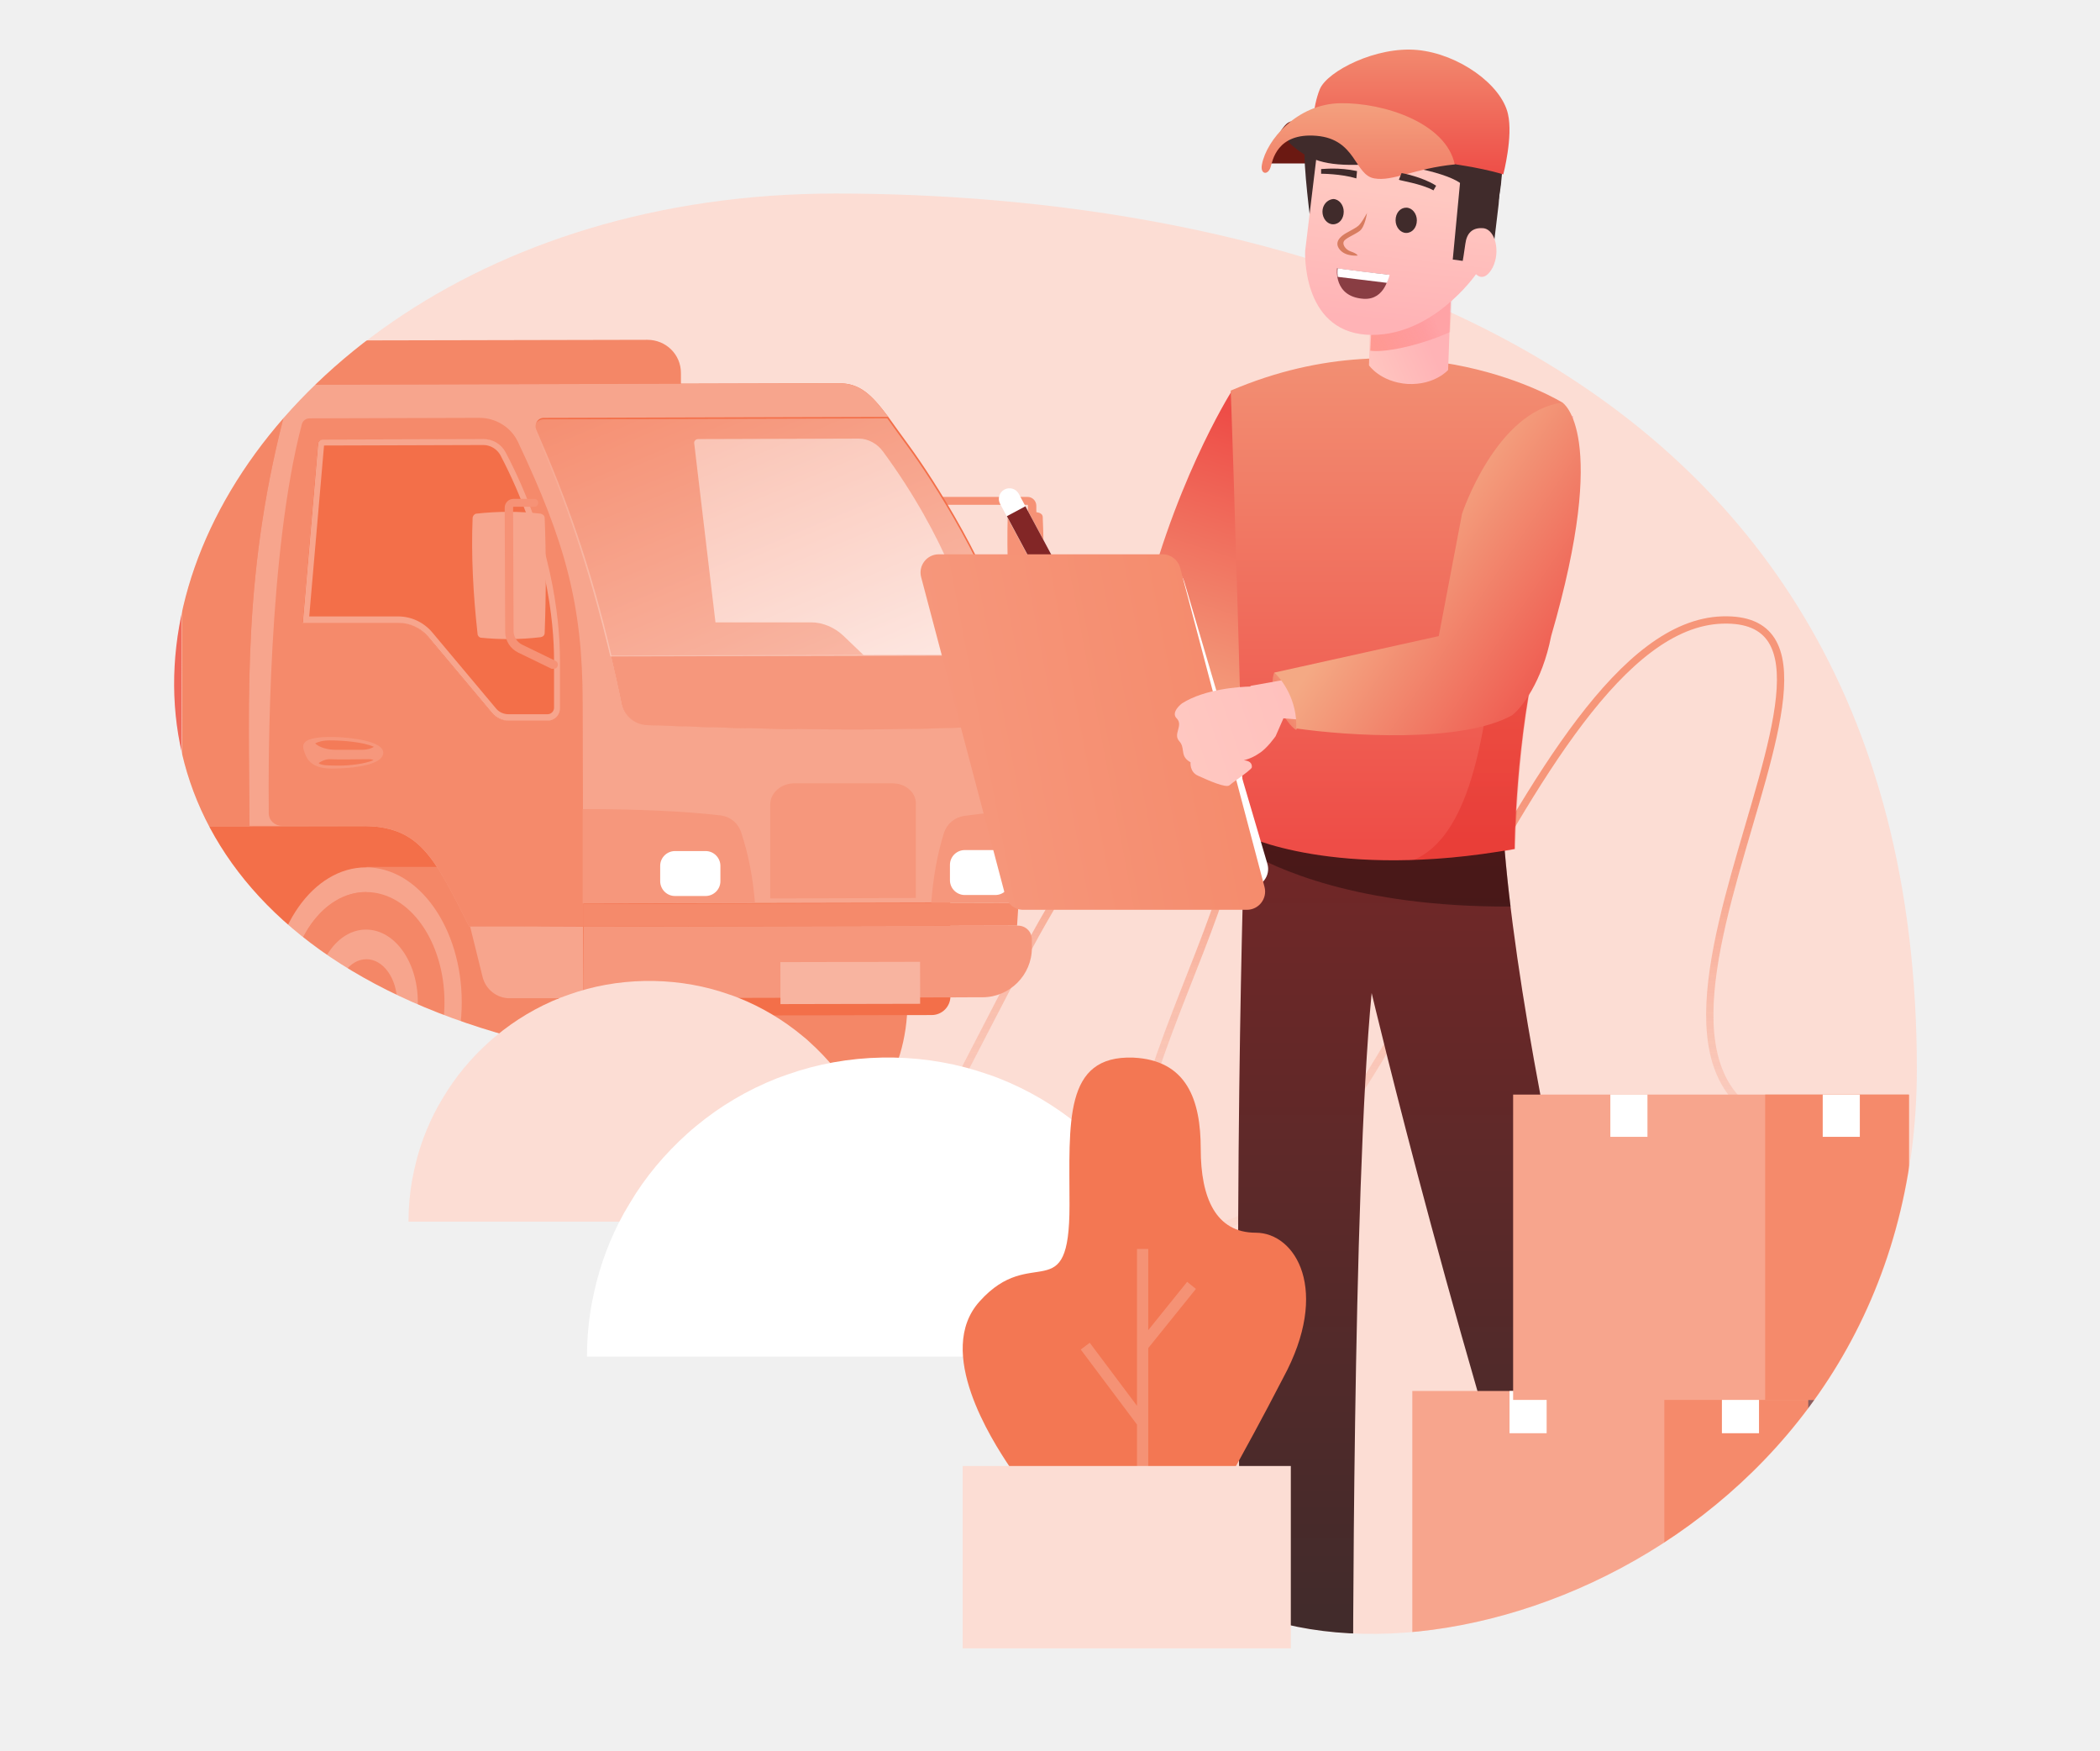
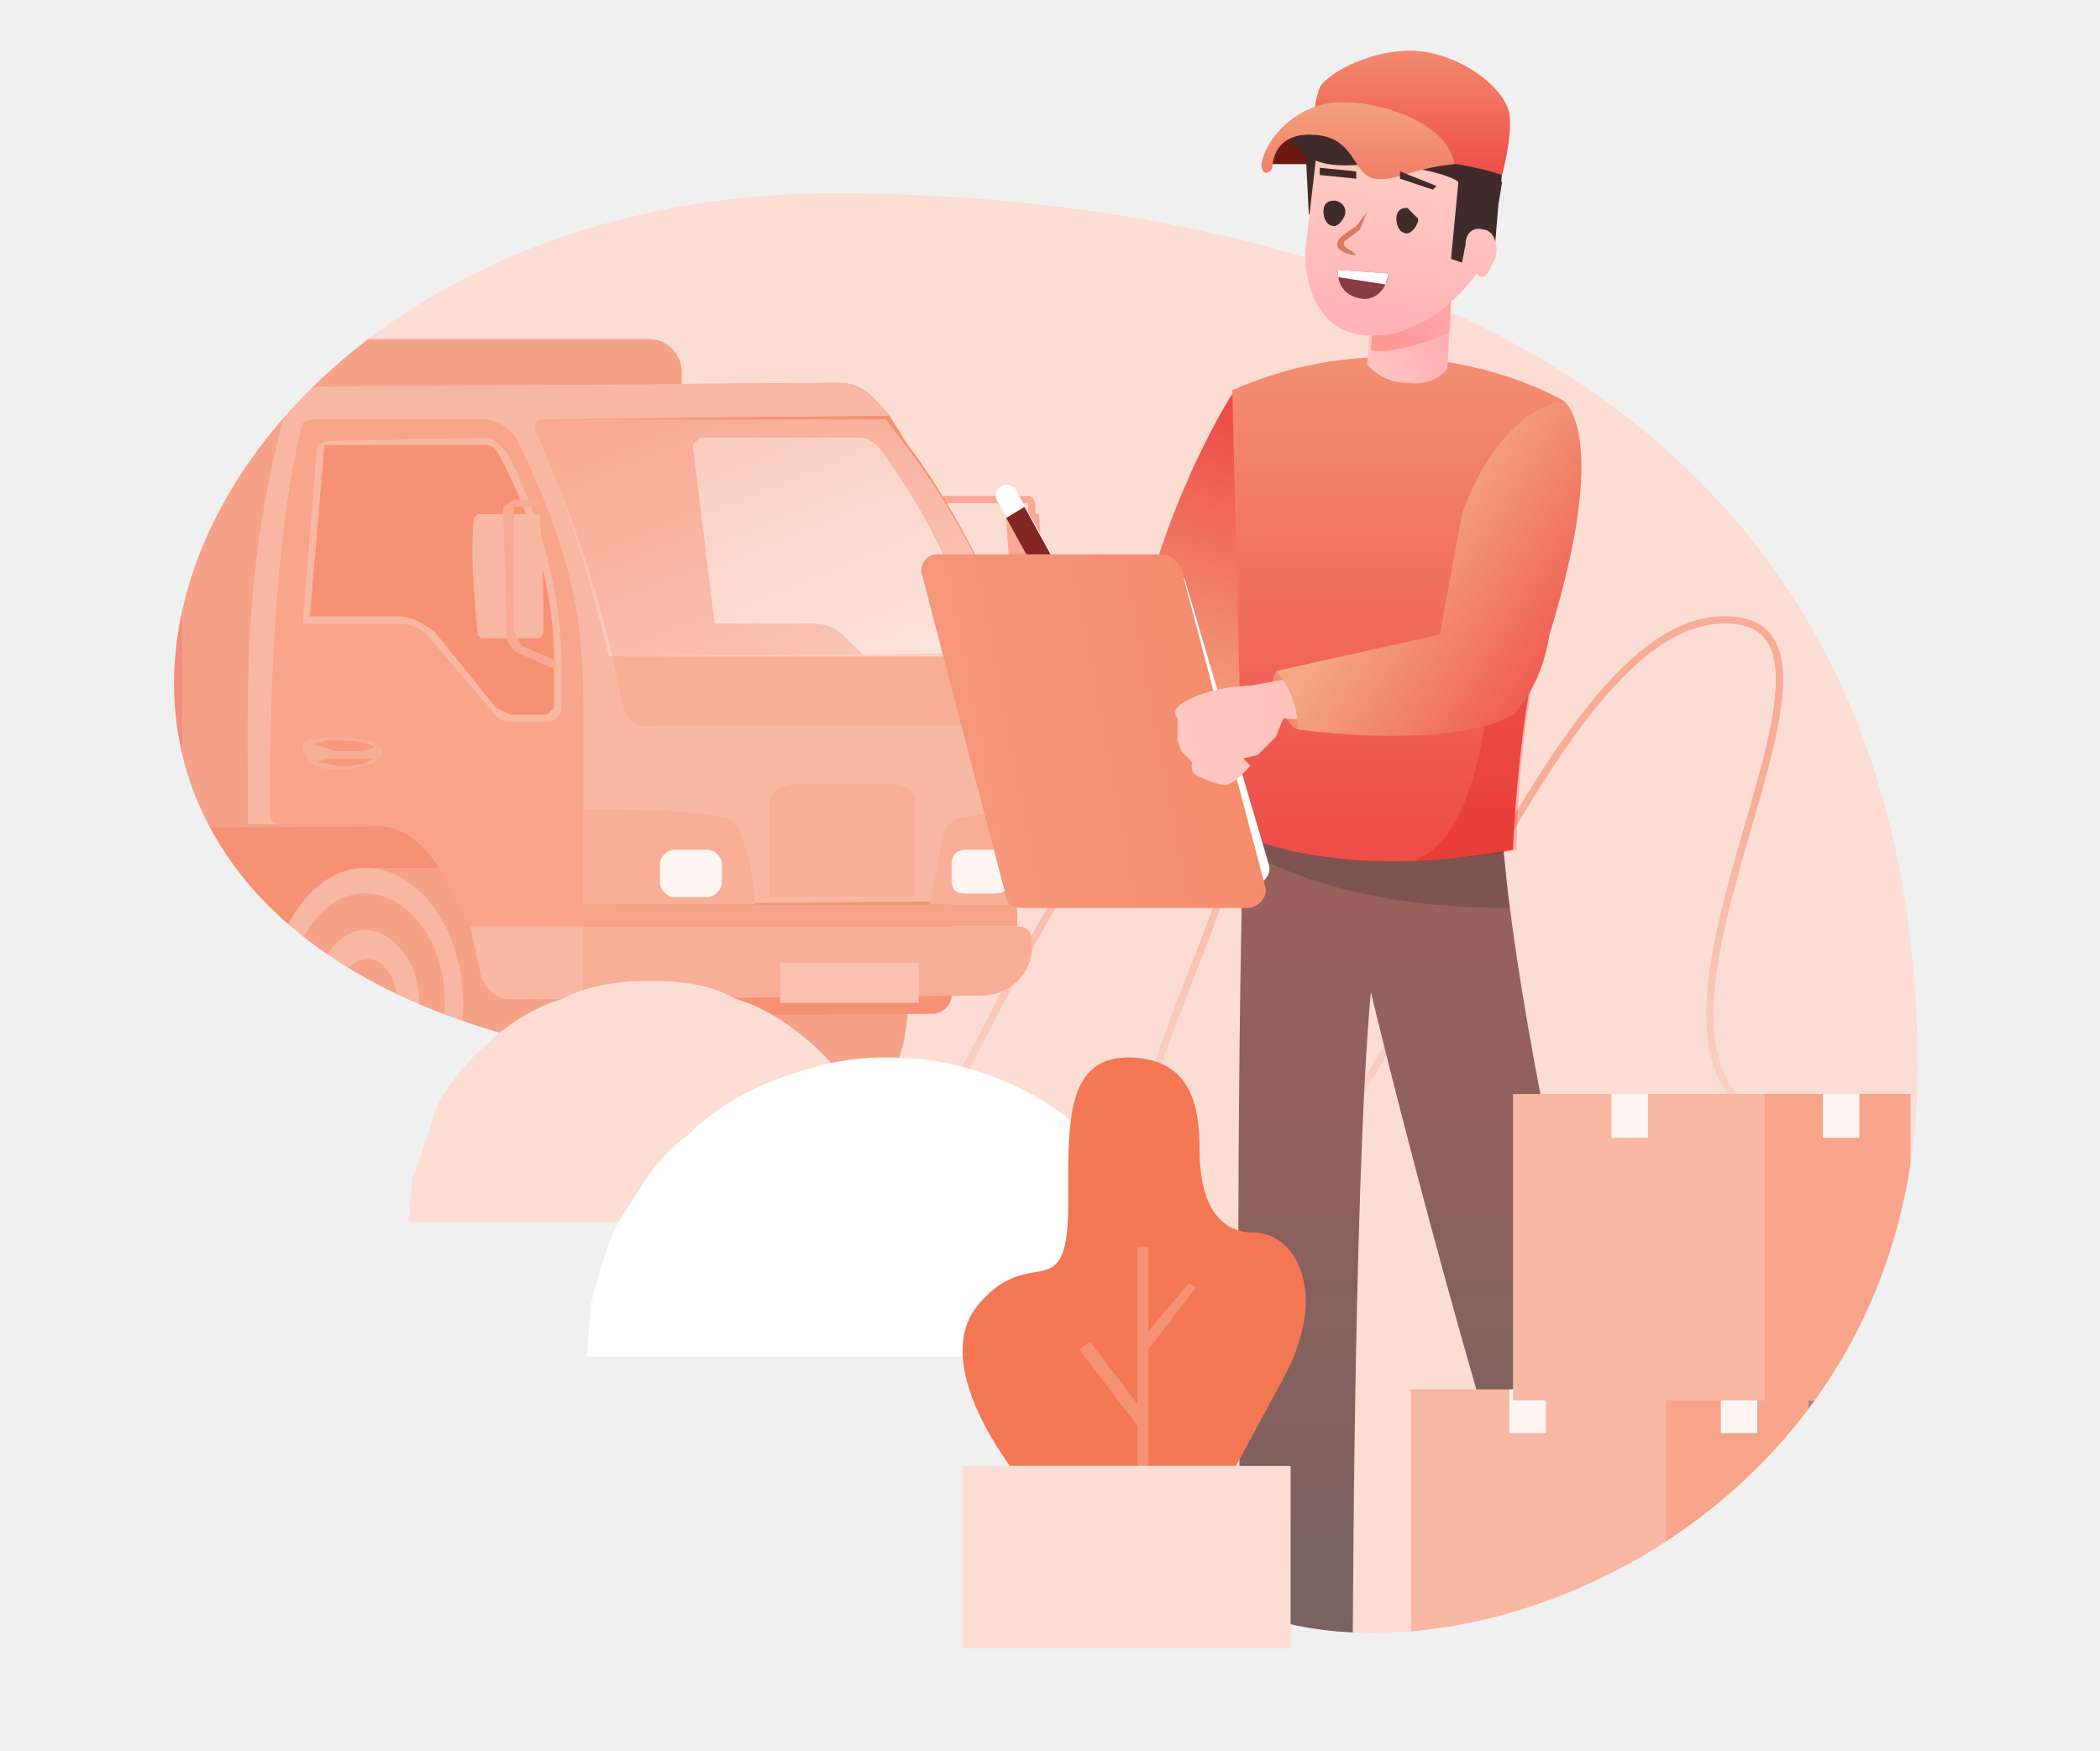
- <svg xmlns="http://www.w3.org/2000/svg" width="576" height="480" viewBox="0 0 576 480" fill="none">
-   <path d="M333.969 438.279C393.666 471.303 525.769 419.964 525.768 293.221C525.767 88.085 338.805 53.071 229.206 53.071C32.664 53.071 -39.511 275.139 193.748 293.221C401.663 309.338 206.52 367.772 333.969 438.279Z" fill="#FCDDD4" />
-   <mask id="mask0" mask-type="alpha" maskUnits="userSpaceOnUse" x="0" y="0" width="576" height="480">
-     <path d="M333.916 438.279C393.612 471.303 525.715 419.964 525.714 293.221C525.713 88.085 338.751 53.071 229.153 53.071C32.61 53.071 -39.565 275.139 193.694 293.221C401.609 309.338 206.466 367.772 333.916 438.279Z" fill="#F6A182" />
+ <svg xmlns="http://www.w3.org/2000/svg" fill="none" viewBox="0 0 576 480">
+   <defs />
+   <path fill="#FCDDD4" d="M334 438c60 33 192-18 192-145C526 88 339 53 229 53 33 53-40 275 194 293c208 16 13 75 140 145z" />
+   <mask id="a" width="576" height="480" x="0" y="0" maskUnits="userSpaceOnUse">
+     <path fill="#F6A182" d="M334 438c60 33 192-18 192-145C526 88 339 53 229 53 33 53-40 275 194 293c208 16 12 75 140 145z" />
  </mask>
-   <g mask="url(#mask0)">
-     <path opacity="0.7" d="M59 310.876C80.156 283.391 136.192 229.795 191.085 235.292C259.7 242.164 129.331 371 191.085 371C252.838 371 282 212.961 326.6 212.961C371.2 212.961 276.854 329.772 326.6 336.644C376.346 343.515 417.515 171.733 472.408 170.015C527.3 168.298 415.8 310.876 505 310.876" stroke="url(#paint0_linear)" stroke-width="2" />
-     <path d="M366.559 479.549L345.042 477.724L346.136 451.09L367.836 453.096L366.559 479.549Z" fill="#D88D6C" />
-     <path d="M326.442 475.9C326.442 475.9 340.666 469.333 343.036 464.589C343.036 464.589 347.23 449.265 353.613 457.292C353.613 457.292 360.177 462.583 369.477 458.387L370.571 487.393L306.201 487.211C307.842 482.832 309.301 477.907 326.442 475.9Z" fill="url(#paint1_linear)" />
-     <path d="M460.834 475.9L439.316 479.549L433.664 453.644L454.999 449.995L460.834 475.9Z" fill="#D88D6C" />
-     <path d="M419.44 475.9C419.44 475.9 433.664 469.333 436.034 464.59C436.034 464.59 432.752 452.549 440.411 458.569C440.411 458.569 453.54 463.495 459.01 457.475L463.387 487.576L399.017 487.394C401.023 482.833 402.482 477.907 419.44 475.9Z" fill="url(#paint2_linear)" />
-     <path d="M341.394 228.524C341.394 228.524 337.565 338.165 341.029 462.765C341.029 462.765 351.423 472.616 371.117 466.049C371.117 466.049 370.935 327.402 376.223 272.308C376.223 272.308 401.023 377.023 432.387 467.691C432.387 467.691 453.358 471.704 460.834 459.846C460.834 459.846 418.529 312.99 412.329 228.524H341.394Z" fill="url(#paint3_linear)" />
-     <path d="M341.395 228.524H412.329C412.876 234.909 413.423 241.659 414.335 248.592C372.03 248.774 349.6 238.011 341.212 233.085C341.212 229.984 341.395 228.524 341.395 228.524Z" fill="#402B2B" fill-opacity="0.45" style="mix-blend-mode:multiply" />
-     <path d="M-35.548 275.092C-35.548 295.545 -23.769 312.07 -9.282 312.07H16.984C31.471 312.07 43.115 295.409 43.115 275.092C43.115 254.639 31.336 238.114 16.849 238.114C16.578 238.114 16.443 238.114 16.172 238.114H-9.282C-23.904 238.114 -35.548 254.774 -35.548 275.092Z" fill="#402B2B" />
-     <path d="M170.246 274.685C170.246 295.138 182.025 311.664 196.512 311.664H222.778C237.265 311.664 248.909 295.003 248.909 274.685C248.909 254.232 237.13 237.707 222.643 237.707C222.372 237.707 222.237 237.707 221.966 237.707H196.512C181.89 237.707 170.246 254.232 170.246 274.685Z" fill="#F48767" />
-     <path d="M-37.308 271.57L68.434 271.3L56.248 264.12L-23.768 264.256L-37.308 271.57Z" fill="#402B2B" />
-     <path d="M-137.092 211.295L-136.956 279.156L-51.118 279.02L-23.769 264.256L56.248 264.121L80.889 278.75L255.545 278.343C258.389 278.343 260.69 276.041 260.69 273.196L260.555 210.482L-137.092 211.295Z" fill="#F36F49" />
-     <path d="M50.021 226.736L187.038 226.465L186.767 102.256C186.767 97.245 182.706 93.181 177.561 93.181L49.615 93.452L50.021 226.736Z" fill="#F48767" />
-     <path d="M-163.628 227.278L49.886 226.872L49.615 93.588L-154.827 93.994C-159.837 93.994 -163.898 98.057 -163.898 103.205L-163.628 227.278Z" fill="#F06A5B" />
-     <path d="M152.917 274.685C152.917 295.138 141.274 311.664 126.787 311.664H100.656V299.202C91.043 299.202 83.19 288.23 83.19 274.685C83.19 261.14 90.908 250.169 100.521 250.169V237.707H126.651C141.138 237.843 152.782 254.368 152.917 274.685Z" fill="#F48767" />
-     <path d="M78.995 274.957C78.995 291.753 88.608 305.298 100.522 305.162C112.437 305.162 121.914 291.617 121.914 274.821C121.914 258.025 112.302 244.48 100.387 244.616C88.608 244.616 78.995 258.161 78.995 274.957Z" fill="#F48767" />
-     <path d="M100.521 294.867C108.374 294.867 114.602 285.928 114.602 274.821C114.602 263.714 108.238 254.909 100.385 254.909C92.533 254.909 86.305 263.849 86.305 274.956C86.305 286.063 92.668 294.867 100.521 294.867ZM100.521 263.036C105.124 263.036 108.915 268.319 108.915 274.821C108.915 281.322 105.124 286.74 100.521 286.74C95.918 286.74 92.126 281.458 92.126 274.956C92.126 268.319 95.782 263.036 100.521 263.036Z" fill="#F7A58D" />
-     <path d="M100.521 311.799C115.008 311.799 126.652 295.139 126.652 274.821C126.652 254.503 114.873 237.843 100.386 237.843C85.899 237.843 74.255 254.503 74.255 274.821C74.255 295.139 86.169 311.934 100.521 311.799ZM100.386 244.615C112.3 244.615 121.913 258.16 121.913 274.821C121.913 291.617 112.436 305.162 100.521 305.162C88.606 305.162 78.994 291.617 78.994 274.956C78.994 258.16 88.606 244.615 100.386 244.615Z" fill="#F7A58D" />
-     <path d="M96.866 274.821C96.866 271.976 98.491 269.809 100.386 269.809C102.282 269.809 103.907 272.112 104.042 274.821C104.042 277.665 102.417 279.833 100.522 279.833C98.491 279.968 96.866 277.665 96.866 274.821Z" fill="#5B2929" />
-     <path d="M277.749 173.504C277.749 174.046 278.155 174.452 278.561 174.588C279.644 174.858 283.706 174.858 284.924 174.452C285.466 174.317 286.007 173.91 286.007 173.233C286.414 162.397 286.414 151.832 286.007 141.808C286.007 141.131 285.466 140.725 284.924 140.589C283.57 140.183 278.832 139.912 277.342 140.454C276.801 140.589 276.395 141.131 276.395 141.673C276.124 151.967 276.53 162.532 277.749 173.504Z" fill="#F69276" />
-     <path d="M271.116 183.121C271.251 183.121 271.386 183.121 271.657 182.985L280.864 178.38C283.03 177.296 284.384 175.129 284.384 172.691L284.249 138.693C284.249 137.338 283.166 136.254 281.812 136.254H256.493C255.816 136.254 255.41 136.796 255.41 137.338C255.41 138.015 255.952 138.422 256.493 138.422H281.812C281.947 138.422 281.947 138.557 281.947 138.557L282.082 172.555C282.082 174.181 281.135 175.535 279.781 176.213L270.574 180.818C270.032 181.089 269.762 181.766 270.032 182.308C270.303 182.985 270.709 183.121 271.116 183.121Z" fill="#F69276" />
-     <path d="M68.434 226.465C68.434 226.465 71.954 226.465 77.37 226.465H98.897C115.009 226.465 118.8 234.456 128.683 254.097L159.959 253.961C159.959 253.961 159.959 251.659 159.959 247.731L279.375 247.46C279.916 237.572 280.999 217.525 280.999 198.562C280.999 197.884 280.999 197.343 280.999 196.665C280.999 191.247 280.052 185.288 278.427 179.328C272.063 156.03 255.952 131.242 249.318 122.167C247.151 119.187 245.256 116.614 243.631 114.311C239.028 108.216 235.914 105.1 230.092 105.1L85.358 105.507C82.379 105.507 79.671 107.539 78.859 110.383C66.403 156.166 68.298 190.976 68.434 226.465ZM190.422 121.625C190.287 120.948 190.828 120.406 191.505 120.406L235.508 120.271C238.08 120.271 240.653 121.625 242.277 123.928C259.472 147.361 266.377 168.762 268.949 181.089L271.657 194.092C272.063 195.988 270.845 197.478 268.949 197.478H258.254C256.493 197.478 254.598 196.665 253.244 195.311L231.31 174.316C228.873 172.013 225.624 170.659 222.51 170.659H196.244L190.422 121.625Z" fill="#F36F49" />
-     <path d="M167.675 179.735C168.623 184.069 169.706 188.539 170.653 193.28C171.33 196.531 174.174 198.833 177.423 198.969C220.207 200.459 255.68 200.594 280.998 198.698C280.998 198.021 280.998 197.479 280.998 196.802C280.998 191.383 280.05 185.424 278.426 179.464L167.675 179.735Z" fill="#F6977C" />
-     <path d="M88.606 120.542L132.608 120.407C135.181 120.407 137.482 121.761 138.701 124.064C151.022 147.497 153.594 168.898 153.594 181.224V194.228C153.594 196.124 152.105 197.614 150.209 197.614H139.513C137.753 197.614 135.993 196.801 134.91 195.447L117.309 174.452C115.278 172.149 112.435 170.659 109.321 170.795H83.055L87.252 121.761C87.252 121.084 87.793 120.542 88.606 120.542Z" fill="#F36F49" />
-     <path d="M68.434 226.465C68.434 226.465 71.954 226.465 77.37 226.465H98.897C115.009 226.465 118.8 234.456 128.683 254.097L159.959 253.961C159.959 253.961 159.959 251.659 159.959 247.731L279.375 247.46C279.916 237.572 280.999 217.525 280.999 198.562C255.681 200.458 220.073 200.458 177.424 198.833C174.175 198.697 171.332 196.395 170.655 193.144C169.707 188.403 168.624 183.798 167.676 179.599C161.854 154.811 155.491 137.067 147.097 117.833C146.42 116.343 147.503 114.582 149.127 114.582L243.631 114.311C239.028 108.216 235.914 105.1 230.092 105.1L85.358 105.507C82.379 105.507 79.671 107.539 78.859 110.383C66.403 156.166 68.298 190.976 68.434 226.465ZM82.921 170.794L87.118 121.761C87.118 121.084 87.795 120.542 88.472 120.542L132.474 120.406C135.047 120.406 137.348 121.761 138.567 124.064C150.888 147.497 153.46 168.898 153.46 181.224V194.227C153.46 196.124 151.971 197.614 150.075 197.614H139.379C137.619 197.614 135.859 196.801 134.776 195.446L117.175 174.451C115.144 172.149 112.301 170.659 109.187 170.794H82.921Z" fill="#F7A58D" />
-     <path d="M73.713 222.943C73.713 224.975 75.338 226.465 77.369 226.465H98.896C115.008 226.465 118.799 234.457 128.682 254.097L159.958 253.962C159.958 253.962 159.958 251.659 159.958 247.731L159.823 192.873C159.823 165.647 154.949 148.445 142.086 121.219C140.191 117.156 135.994 114.582 131.526 114.582L84.951 114.718C83.868 114.718 83.055 115.395 82.784 116.343C73.578 151.29 73.578 208.179 73.713 222.943ZM82.92 170.795L87.117 121.761C87.117 121.084 87.794 120.542 88.471 120.542L132.473 120.407C135.046 120.407 137.348 121.761 138.566 124.064C150.887 147.497 153.459 168.898 153.459 181.224V194.228C153.459 196.124 151.97 197.614 150.074 197.614H139.378C137.618 197.614 135.858 196.801 134.775 195.447L117.174 174.452C115.143 172.149 112.3 170.659 109.186 170.795H82.92Z" fill="#F58A6B" />
-     <path d="M88.877 122.167L132.608 122.032C134.504 122.032 136.264 123.116 137.212 124.741C149.938 148.987 151.969 170.524 151.969 181.089V194.092C151.969 195.04 151.157 195.853 150.209 195.853H139.513C138.159 195.853 136.941 195.311 136.128 194.363L118.527 173.368C116.226 170.659 112.841 169.034 109.185 169.034H84.815L88.877 122.167ZM88.606 120.542C87.929 120.542 87.252 121.084 87.252 121.761L83.055 170.795H109.321C112.435 170.795 115.278 172.149 117.309 174.452L134.91 195.447C135.993 196.801 137.753 197.614 139.513 197.614H150.209C152.105 197.614 153.594 196.124 153.594 194.228V181.224C153.594 168.898 151.022 147.497 138.701 124.064C137.482 121.761 135.181 120.407 132.608 120.407L88.606 120.542Z" fill="#F7A58D" />
-     <path d="M159.824 221.859V247.731L207.076 247.595C206.535 240.823 205.316 234.321 203.285 228.226C202.473 225.788 200.442 224.027 197.869 223.62C187.444 222.401 174.176 221.859 159.824 221.859ZM255.411 247.595H278.834C279.24 241.906 279.646 232.696 280.052 222.266C274.366 222.537 269.086 223.078 264.347 223.756C261.775 224.162 259.744 225.923 258.931 228.361C257.036 234.321 255.953 240.823 255.411 247.595Z" fill="#F6977C" />
-     <path d="M159.959 273.738L269.491 273.467C276.938 273.467 283.03 267.371 283.03 259.921V257.619C283.03 255.452 281.27 253.826 279.239 253.826L160.094 254.097L159.959 273.738Z" fill="#F6977C" />
-     <path d="M139.785 273.738H159.959V254.097H128.954L132.339 267.778C133.151 271.299 136.265 273.738 139.785 273.738Z" fill="#F7A58D" />
-     <path d="M91.585 202.084C96.189 202.22 105.125 203.168 105.125 206.419C105.125 209.669 97.272 210.753 90.908 210.753C84.545 210.753 83.868 207.231 83.326 205.741C82.92 204.251 82.514 201.949 91.585 202.084Z" fill="#F6977C" />
-     <path d="M91.992 205.606C89.825 205.606 87.524 204.928 86.44 203.845C87.253 203.438 88.471 203.032 90.367 203.032C93.887 203.032 99.573 203.438 102.552 204.793C102.146 205.064 101.063 205.606 99.303 205.606C97.136 205.606 94.293 205.606 91.992 205.606Z" fill="#F47B58" />
-     <path d="M101.063 208.179C101.876 208.179 102.282 208.315 102.417 208.45C99.98 209.534 95.512 209.94 93.346 209.94C90.232 209.94 88.066 209.94 87.389 209.263C87.93 208.857 89.149 208.179 90.367 208.179C91.992 208.315 99.98 208.179 101.063 208.179Z" fill="#F47B58" />
-     <path d="M159.959 247.866C159.959 251.794 159.959 254.097 159.959 254.097L278.969 253.826C278.969 253.826 279.104 251.523 279.375 247.595L159.959 247.866Z" fill="#F58A6B" />
-     <g opacity="0.2">
-       <path d="M211.273 220.505V246.376L251.214 246.24V220.369C251.214 217.254 248.371 214.816 244.851 214.816H217.501C214.117 214.951 211.273 217.525 211.273 220.505Z" fill="#F16036" />
-     </g>
-     <path d="M264.617 245.428H273.012C275.178 245.428 277.073 243.667 277.073 241.364V237.166C277.073 234.998 275.313 233.102 273.012 233.102H264.617C262.451 233.102 260.556 234.863 260.556 237.166V241.364C260.556 243.667 262.451 245.428 264.617 245.428Z" fill="white" />
-     <path d="M185.14 245.699H193.534C195.7 245.699 197.596 243.938 197.596 241.636V237.437C197.596 235.27 195.836 233.373 193.534 233.373H185.14C182.974 233.373 181.078 235.134 181.078 237.437V241.636C181.078 243.803 182.838 245.699 185.14 245.699Z" fill="white" />
-     <path d="M130.984 173.775C130.984 174.317 131.39 174.723 131.797 174.859C137.077 175.4 142.628 175.4 148.315 174.723C148.992 174.588 149.398 174.181 149.398 173.504C149.804 162.668 149.804 152.103 149.398 142.079C149.398 141.402 148.856 140.996 148.315 140.86C142.493 140.183 136.671 140.183 130.578 140.86C130.037 140.996 129.63 141.538 129.63 142.079C129.224 152.238 129.766 162.803 130.984 173.775Z" fill="#F7A58D" />
-     <path d="M151.969 183.392C152.375 183.392 152.781 183.121 152.917 182.715C153.187 182.173 152.917 181.496 152.375 181.225L143.168 176.755C141.814 176.078 140.867 174.588 140.867 173.098L140.731 139.099C140.731 138.964 140.867 138.964 140.867 138.964H146.553C147.23 138.964 147.636 138.422 147.636 137.88C147.636 137.203 147.095 136.797 146.553 136.797H140.867C139.513 136.797 138.43 137.88 138.43 139.235L138.565 173.233C138.565 175.671 139.919 177.838 142.085 178.922L151.292 183.392C151.698 183.392 151.834 183.392 151.969 183.392Z" fill="#F69276" />
-     <path d="M214.065 275.341L252.381 275.258L252.356 263.745L214.04 263.828L214.065 275.341Z" fill="#F8B4A0" />
-     <path opacity="0.6" d="M146.836 118.243C155.23 137.477 161.458 155.221 167.415 180.008L278.166 179.737C271.803 156.44 255.691 131.652 249.057 122.577C246.891 119.597 244.995 117.024 243.37 114.721L148.867 114.992C147.242 115.127 146.159 116.753 146.836 118.243Z" fill="url(#paint4_linear)" />
-     <path d="M566.911 381.428H458.482V465.155H566.911V381.428Z" fill="#8C5E5E" />
-     <path d="M567.087 381.428H527.61V465.155H567.087V381.428Z" fill="#694646" />
-     <path d="M553.577 381.428H543.4V393.013H553.577V381.428Z" fill="#A3774A" />
-     <path d="M495.327 381.428H485.151V393.013H495.327V381.428Z" fill="#A3774A" />
-     <path d="M495.806 381.428H387.377V465.155H495.806V381.428Z" fill="#F7A58D" />
-     <path d="M495.98 381.428H456.504V465.155H495.98V381.428Z" fill="#F58A6B" />
-     <path d="M482.471 381.428H472.295V393.013H482.471V381.428Z" fill="white" />
-     <path d="M424.22 381.428H414.044V393.013H424.22V381.428Z" fill="white" />
-     <path d="M523.458 300.154H415.029V383.881H523.458V300.154Z" fill="#F7A58D" />
-     <path d="M523.633 300.154H484.156V383.881H523.633V300.154Z" fill="#F58A6B" />
-     <path d="M510.124 300.154H499.947V311.739H510.124V300.154Z" fill="white" />
-     <path d="M451.872 300.154H441.696V311.739H451.872V300.154Z" fill="white" />
+   <g mask="url(#a)">
+     <path stroke="url(#paint0_linear)" stroke-width="2" d="M59 311c21-28 77-81 132-76 69 7-62 136 0 136s91-158 136-158c44 0-50 117 0 124 49 7 91-165 145-167 55-2-56 141 33 141" opacity=".7" />
+     <path fill="#D88D6C" d="M367 480l-22-2 1-27 22 2-1 27z" />
+     <path fill="url(#paint1_linear)" d="M326 476s15-7 17-11c0 0 4-16 11-8 0 0 6 6 15 1l2 29h-65c2-4 3-9 20-11z" />
+     <path fill="#D88D6C" d="M461 476l-22 4-5-26 21-4 6 26z" />
+     <path fill="url(#paint2_linear)" d="M419 476s15-7 17-11c0 0-3-12 4-6 0 0 14 4 19-2l4 31-64-1c2-4 3-9 20-11z" />
+     <path fill="url(#paint3_linear)" d="M341 229s-3 109 0 234c0 0 10 10 30 3 0 0 0-139 5-194 0 0 25 105 56 196 0 0 21 4 29-8 0 0-42-147-49-231h-71z" />
+     <path fill="#402B2B" fill-opacity=".5" d="M341 229h71l2 20c-42 0-64-11-73-16v-4z" style="mix-blend-mode:multiply" />
+     <path fill="#402B2B" d="M-36 275c0 21 12 37 27 37h26c14 0 26-17 26-37s-12-37-26-37H-9c-15 0-27 17-27 37z" />
+     <path fill="#F48767" d="M170 275c0 20 12 37 27 37h26c14 0 26-17 26-37 0-21-12-37-26-37h-26c-15 0-27 16-27 37z" />
+     <path fill="#402B2B" d="M-37 272l105-1-12-7h-80l-13 8z" />
+     <path fill="#F36F49" d="M-137 211v68h86l27-15h80l25 15 175-1c2 0 5-2 5-5v-63l-398 1z" />
+     <path fill="#F48767" d="M50 227l137-1V102c0-5-4-9-9-9H50v134z" />
+     <path fill="#F06A5B" d="M-164 227H50V94h-205c-5 0-9 4-9 9v124z" />
+     <path fill="#F48767" d="M153 275c0 20-12 37-26 37h-26v-13c-10 0-18-11-18-24 0-14 8-25 18-25v-12h26c14 0 26 16 26 37z" />
+     <path fill="#F48767" d="M79 275c0 17 10 30 22 30 11 0 21-13 21-30s-10-31-22-30c-11 0-21 13-21 30z" />
+     <path fill="#F7A58D" d="M101 295c7 0 14-9 14-20s-7-20-15-20c-7 0-14 9-14 20s7 20 15 20zm0-32c4 0 8 5 8 12 0 6-4 12-8 12-5 0-9-6-9-12 0-7 4-12 9-12z" />
+     <path fill="#F7A58D" d="M101 312c14 0 26-17 26-37s-12-37-27-37c-14 0-26 17-26 37s12 37 27 37zm-1-67c12 0 22 13 22 30s-10 30-21 30c-12 0-22-13-22-30s10-30 21-30z" />
+     <path fill="#5B2929" d="M97 275c0-3 1-5 3-5s4 2 4 5-2 5-3 5c-3 0-4-2-4-5z" />
+     <path fill="#F69276" d="M278 174l1 1 6-1 1-1a404 404 0 00-1-32l-8-1-1 2 2 32z" />
+     <path fill="#F69276" d="M271 183h1l9-5c2-1 3-3 3-5v-34c0-2-1-3-2-3h-26l-1 1 1 1h26v35l-2 3-9 5-1 1 1 1z" />
+     <path fill="#F36F49" d="M68 226h31c16 0 20 8 30 28h31v-6l119-1 2-48v-2l-3-18c-6-23-22-48-29-57l-5-8c-5-6-8-9-14-9l-145 1c-3 0-5 2-6 4-13 46-11 81-11 116zm122-104l2-2h44c2 0 5 2 6 4 17 23 24 45 27 57l3 13c0 2-1 3-3 3h-11c-2 0-3 0-5-2l-22-21c-2-2-5-3-8-3h-27l-6-49z" />
+     <path fill="#F6977C" d="M168 180l3 13c0 4 3 6 6 6 43 1 79 2 104 0v-2l-3-18-110 1z" />
+     <path fill="#F36F49" d="M89 121l44-1c2 0 4 2 6 4 12 23 15 45 15 57v13c0 2-2 4-4 4h-10c-2 0-4-1-5-3l-18-21c-2-2-5-3-8-3H83l4-49 2-1z" />
+     <path fill="#F7A58D" d="M68 226h31c16 0 20 8 30 28h31v-6l119-1 2-48H177c-3 0-6-3-6-6l-3-13c-6-25-13-43-21-62-1-2 1-3 2-3l95-1c-5-6-8-9-14-9l-145 1c-3 0-5 2-6 4-13 46-11 81-11 116zm15-55l4-49 1-1 44-1c3 0 5 2 7 4 12 23 14 45 14 57v13c0 2-1 4-3 4h-11l-4-3-18-21c-2-2-5-3-8-3H83z" />
+     <path fill="#F58A6B" d="M74 223c0 2 1 3 3 3h22c16 0 20 8 30 28h31v-61c0-27-5-45-18-72-2-4-6-6-10-6H85l-2 1c-9 35-9 92-9 107zm9-52l4-49 1-1 44-1c3 0 5 2 7 4 12 23 14 45 14 57v13c0 2-1 4-3 4h-11l-4-3-18-21c-2-2-5-3-8-3H83z" />
+     <path fill="#F7A58D" d="M89 122h44c2 0 3 1 4 3 13 24 15 46 15 56v13l-2 2h-10l-4-2-17-21c-3-2-6-4-10-4H85l4-47zm0-1l-2 1-4 49h26c3 0 6 1 8 3l18 21c1 2 3 3 5 3h10c2 0 4-2 4-4v-13c0-12-3-34-15-57-2-2-4-4-6-4l-44 1z" />
+     <path fill="#F6977C" d="M160 222v26h47c0-7-2-14-4-20-1-2-3-4-5-4-11-2-24-2-38-2zm95 26h24l1-26-16 2c-2 0-4 2-5 4l-4 20zM160 274l109-1c8 0 14-6 14-13v-2c0-3-2-4-4-4H160v20z" />
+     <path fill="#F7A58D" d="M140 274h20v-20h-31l3 14c1 3 4 6 8 6z" />
+     <path fill="#F6977C" d="M92 202c4 0 13 1 13 4 0 4-8 5-14 5s-7-4-8-5c0-2 0-4 9-4z" />
+     <path fill="#F47B58" d="M92 206l-6-2 4-1c4 0 10 0 13 2l-4 1h-7zM101 208h1c-2 2-6 2-9 2l-6-1 3-1h11z" />
+     <path fill="#F58A6B" d="M160 248v6h119v-6H160z" />
+     <path fill="#F16036" d="M211 221v25h40v-26c0-3-3-5-6-5h-27c-4 0-7 3-7 6z" opacity=".2" />
+     <path fill="#fff" d="M265 245h8c2 0 4-1 4-4v-4c0-2-2-4-4-4h-8c-3 0-4 2-4 4v4c0 3 1 4 4 4zM185 246h9c2 0 4-2 4-4v-5c0-2-2-4-4-4h-9c-2 0-4 2-4 4v5c0 2 2 4 4 4z" />
+     <path fill="#F7A58D" d="M131 174l1 1h16l1-1a405 405 0 00-1-33h-17l-1 1c-1 10 0 21 1 32z" />
+     <path fill="#F69276" d="M152 183h1l-1-2-9-4-2-4v-34h6l1-1-1-1h-6l-3 2 1 34c0 3 1 5 3 6l9 4h1z" />
+     <path fill="#F8B4A0" d="M214 275h38v-11h-38v11z" />
+     <path fill="url(#paint4_linear)" d="M147 118c8 19 14 37 20 62h111c-6-24-22-48-29-57l-6-8h-94c-2 0-3 2-2 3z" opacity=".6" />
+     <path fill="#8C5E5E" d="M567 381H458v84h109v-84z" />
+     <path fill="#694646" d="M567 381h-39v84h39v-84z" />
+     <path fill="#A3774A" d="M554 381h-11v12h11v-12zM495 381h-10v12h10v-12z" />
+     <path fill="#F7A58D" d="M496 381H387v84h109v-84z" />
+     <path fill="#F58A6B" d="M496 381h-39v84h39v-84z" />
+     <path fill="#fff" d="M482 381h-10v12h10v-12zM424 381h-10v12h10v-12z" />
+     <path fill="#F7A58D" d="M523 300H415v84h108v-84z" />
+     <path fill="#F58A6B" d="M524 300h-40v84h40v-84z" />
+     <path fill="#fff" d="M510 300h-10v12h10v-12zM452 300h-10v12h10v-12z" />
  </g>
-   <path d="M348.506 44.817H366.011L368.382 34.236C368.382 34.236 361.453 38.249 359.811 35.513C358.17 32.776 358.535 33.871 356.894 34.236C355.253 34.601 355.253 32.411 353.247 33.688C351.058 35.148 347.776 42.08 348.506 44.817Z" fill="#6B1912" />
-   <path d="M310.012 182.23L327.338 156.039L352.32 163.292C351.353 171.028 335.262 194.184 327.338 204.794L310.012 182.23Z" fill="url(#paint5_linear)" />
-   <path d="M312.43 172.754C320.936 134.06 337.658 107.543 337.658 107.543C347.071 109.609 350.523 142.522 350.523 142.522C348.527 154.016 342.47 183.891 337.658 194.915L312.43 172.754Z" fill="url(#paint6_linear)" />
-   <path d="M337.564 107.114C337.564 107.114 338.476 128.093 341.211 228.977C341.211 228.977 366.011 241.565 415.428 232.808C415.428 232.808 415.61 202.525 422.357 175.708C422.357 175.708 434.939 125.174 428.557 110.397C428.557 110.397 388.258 85.404 337.564 107.114Z" fill="url(#paint7_linear)" />
-   <path d="M375.858 87.119L375.493 100.181C375.493 100.181 378.593 104.742 386.069 105.289C393.545 105.654 397.192 101.458 397.192 101.458L397.922 82.011C388.622 86.024 379.505 87.666 375.858 87.119Z" fill="url(#paint8_linear)" />
-   <path d="M376.587 81.756L375.858 96.168C379.505 96.715 388.623 95.073 397.74 91.059L398.287 81.756H376.587Z" fill="url(#paint9_linear)" style="mix-blend-mode:multiply" />
-   <path d="M426.004 138.856C426.004 138.856 415.246 163.12 411.416 174.066C407.587 184.829 407.587 227.7 387.528 235.909C387.528 235.909 408.863 234.632 415.61 232.808C415.61 232.808 415.975 200.518 422.54 175.707C422.54 175.707 427.098 149.62 428.922 137.762L426.004 138.856Z" fill="#EE4D47" fill-opacity="0.29" style="mix-blend-mode:multiply" />
-   <path d="M411.78 50.013C411.416 50.195 411.051 56.033 411.051 56.033L409.592 68.256L402.845 73.546L399.016 75.188C399.016 75.188 393.363 72.817 394.092 70.627C394.822 68.621 398.469 39.797 399.198 39.797C399.927 39.797 405.763 43.993 405.763 43.993L411.78 50.013Z" fill="#402B2B" />
-   <path d="M358.351 39.067C356.71 39.067 359.263 59.134 359.263 59.134L362.181 51.107L364.187 41.438L358.351 39.067Z" fill="#402B2B" />
-   <path d="M361.088 43.08L357.988 68.803C357.988 68.803 356.894 90.512 374.764 91.789C392.635 92.884 404.852 75.188 404.852 75.188C404.852 75.188 407.041 77.742 409.411 73.364C411.599 68.986 410.14 63.148 407.041 62.6C403.758 62.236 402.299 64.06 401.935 66.796C401.57 69.533 401.205 71.54 401.205 71.54L398.47 71.175L400.476 50.013C400.476 50.013 396.282 41.803 391.541 40.161C386.8 38.52 382.606 45.087 382.606 45.087C382.606 45.087 378.229 45.999 374.035 45.087C369.841 44.175 367.106 43.08 367.106 43.08C367.106 43.08 364.553 43.81 361.088 43.08Z" fill="url(#paint10_linear)" />
-   <path d="M374.035 81.938C380.052 82.303 380.964 75.371 380.964 75.371C380.964 75.371 367.105 73.729 366.741 73.546C366.741 73.546 365.647 81.391 374.035 81.938Z" fill="#893D43" />
-   <path d="M380.417 77.56C380.964 76.283 381.146 75.371 381.146 75.371C381.146 75.371 367.288 73.729 366.923 73.546C366.923 73.546 366.741 74.458 366.923 75.918L380.417 77.56Z" fill="#FFFEFF" />
-   <path d="M379.868 36.513V17.905C390.992 18.452 402.48 20.641 408.133 27.573C414.88 35.783 411.05 54.756 411.05 54.756C411.05 54.756 402.845 53.844 401.386 51.107C399.927 48.371 386.068 44.54 375.492 45.087C364.916 45.634 359.81 44.54 354.522 39.979C353.428 39.067 352.516 37.79 351.786 36.33H379.868V36.513Z" fill="#402B2B" />
-   <path d="M412.328 47.824C412.328 47.824 404.487 45.27 391.358 44.175C369.294 34.871 359.811 36.513 359.811 36.513C359.811 36.513 359.994 29.398 361.999 24.472C364.005 19.547 377.499 12.614 388.805 13.709C400.111 14.804 411.781 23.195 413.605 31.222C415.064 37.425 412.328 47.824 412.328 47.824Z" fill="url(#paint11_linear)" />
-   <path d="M399.018 45.087C396.647 33.776 379.688 28.121 367.653 28.303C355.8 28.486 347.412 38.337 346.136 45.087C345.589 47.824 347.777 48.188 348.506 45.817C349.053 44.175 350.147 36.33 361.089 37.242C372.03 38.155 371.483 48.006 376.953 48.918C382.059 49.83 387.894 46.182 399.018 45.087Z" fill="url(#paint12_linear)" />
-   <path d="M362.364 47.641V46.364C362.911 46.364 367.105 45.817 372.211 46.911L372.029 48.918C367.835 47.641 362.364 47.641 362.364 47.641Z" fill="#402B2B" />
-   <path d="M393.181 52.202C389.898 50.377 383.699 49.465 383.699 49.283L384.428 47.459C384.61 47.459 390.263 48.553 393.91 50.925L393.181 52.202Z" fill="#402B2B" />
-   <path d="M374.947 58.404C374.947 58.404 374.4 62.236 372.941 63.33C371.483 64.425 368.93 65.337 368.565 66.249C368.2 66.979 368.93 68.438 370.571 68.986C372.212 69.533 372.394 70.08 372.394 70.08C372.394 70.08 369.112 70.445 367.471 68.438C365.83 66.431 367.653 64.79 369.294 63.877C370.935 62.965 371.665 62.6 372.394 62.053C373.306 61.506 374.947 58.404 374.947 58.404Z" fill="#D87C60" />
-   <path d="M382.788 60.411C382.788 62.235 384.064 63.877 385.705 63.877C387.347 63.877 388.623 62.418 388.623 60.411C388.623 58.587 387.347 56.945 385.705 56.945C384.064 56.945 382.788 58.404 382.788 60.411Z" fill="#402B2B" />
-   <path d="M362.729 58.04C362.729 59.864 364.006 61.506 365.647 61.506C367.288 61.506 368.564 60.046 368.564 58.04C368.564 56.215 367.288 54.574 365.647 54.574C364.006 54.756 362.729 56.215 362.729 58.04Z" fill="#402B2B" />
-   <path d="M274.316 138.174C273.557 136.758 274.09 134.995 275.506 134.237C276.922 133.478 278.685 134.011 279.444 135.427L289.061 153.372L283.933 156.12L274.316 138.174Z" fill="white" />
-   <path d="M276.172 141.554L281.254 138.83L292.245 159.34L287.163 162.064L276.172 141.554Z" fill="#822626" />
-   <path d="M350.709 193.706C348.453 189.193 348.963 185.648 349.5 184.439C351.784 185.782 356.512 189.193 357.156 192.095C357.801 194.996 356.35 198.676 355.544 200.153C354.873 199.885 352.966 198.219 350.709 193.706Z" fill="url(#paint13_linear)" />
-   <path d="M253.909 162.229C252.965 159.026 255.366 155.816 258.705 155.816H320.003C322.22 155.816 324.172 157.276 324.799 159.403L347.626 236.884C348.57 240.087 346.169 243.297 342.83 243.297H281.532C279.315 243.297 277.363 241.837 276.736 239.71L253.909 162.229Z" fill="white" />
-   <path d="M252.66 158.278C251.821 155.106 254.213 152 257.494 152H318.873C321.142 152 323.127 153.528 323.707 155.722L346.836 243.203C347.675 246.375 345.283 249.481 342.002 249.481H280.623C278.354 249.481 276.369 247.953 275.789 245.759L252.66 158.278Z" fill="url(#paint14_linear)" />
-   <path fill-rule="evenodd" clip-rule="evenodd" d="M416.341 191.944C429.653 172.606 431.477 114.046 431.477 114.046C419.228 115.639 413.378 127.764 409.62 135.552C407.783 139.359 406.446 142.13 405.106 142.13L399.465 177.992L343.054 188.065C343.007 188.13 342.961 188.195 342.915 188.259C340.138 188.331 330.493 188.875 324.194 192.886C324.194 192.886 320.932 195.332 322.807 197.046C323.704 198.025 323.418 199.086 323.132 200.146C322.847 201.206 322.561 202.267 323.458 203.246C324.214 204.073 324.333 204.927 324.449 205.769C324.608 206.922 324.764 208.048 326.556 209.04C326.556 209.04 326.229 211.65 328.594 212.712C328.701 212.76 328.814 212.812 328.933 212.865C331.431 213.99 336.304 216.184 337.238 215.328C337.589 215.006 338.465 214.37 339.448 213.656C341.205 212.379 343.303 210.855 343.356 210.437C343.438 209.784 343.275 208.642 341.154 208.478C341.154 208.478 343.193 208.071 345.314 206.604C347.517 205.3 349.883 201.875 349.883 201.875L352.028 196.974C404.294 201.429 416.341 191.944 416.341 191.944Z" fill="url(#paint15_linear)" />
-   <path d="M401.023 140.863L395.918 167.681L394.629 174.43L349.5 184.439C351.649 186.319 355.867 192.014 355.544 199.75C369.513 201.765 400.915 203.86 414.776 196.124C417.304 194.153 422.979 187.054 425.458 174.43C441.688 118.607 428.558 110.397 428.558 110.397C410.323 112.769 401.023 140.863 401.023 140.863Z" fill="url(#paint16_linear)" />
-   <path d="M242.567 320.843C241.221 314.64 238.999 308.775 236.038 303.382C235.634 302.64 235.163 301.831 234.691 301.09C231.258 295.36 227.018 290.236 222.104 285.787C221.498 285.18 220.825 284.64 220.152 284.101C214.901 279.719 208.911 276.146 202.449 273.584C201.641 273.247 200.833 272.978 200.025 272.708C193.563 270.416 186.563 269.135 179.36 269C178.957 269 178.485 269 178.082 269C177.678 269 177.206 269 176.803 269C169.533 269.135 162.6 270.416 156.138 272.708C155.33 272.978 154.522 273.315 153.714 273.584C147.252 276.146 141.262 279.719 136.011 284.101C135.338 284.64 134.665 285.247 134.059 285.787C129.145 290.236 124.837 295.36 121.472 301.09C121 301.831 120.597 302.64 120.125 303.382C117.164 308.775 114.942 314.64 113.596 320.843C113.394 321.719 113.259 322.596 113.058 323.472C112.384 327.247 112.048 331.09 112.048 335H244.048C244.048 331.09 243.711 327.18 243.038 323.472C242.904 322.596 242.769 321.719 242.567 320.843Z" fill="#FCDDD4" />
-   <path d="M324.154 354.411C322.471 346.705 319.694 339.418 315.992 332.717C315.487 331.796 314.898 330.791 314.309 329.869C310.018 322.75 304.717 316.384 298.575 310.856C297.818 310.102 296.976 309.432 296.135 308.762C289.572 303.318 282.083 298.878 274.006 295.696C272.996 295.277 271.987 294.942 270.977 294.607C262.899 291.759 254.149 290.168 245.146 290C244.641 290 244.052 290 243.547 290C243.042 290 242.453 290 241.948 290C232.861 290.168 224.195 291.759 216.117 294.607C215.107 294.942 214.098 295.361 213.088 295.696C205.011 298.878 197.522 303.318 190.959 308.762C190.118 309.432 189.276 310.186 188.519 310.856C182.377 316.384 176.992 322.75 172.785 329.869C172.196 330.791 171.691 331.796 171.102 332.717C167.4 339.418 164.623 346.705 162.94 354.411C162.688 355.499 162.519 356.588 162.267 357.677C161.426 362.368 161.005 367.142 161.005 372H326.005C326.005 367.142 325.584 362.284 324.743 357.677C324.574 356.588 324.406 355.499 324.154 354.411Z" fill="white" />
-   <path d="M344.426 338.029C333.457 338.029 329.343 328.427 329.343 315.053C329.343 301.678 325.572 290.704 310.833 290.018C291.637 289.333 293.351 307.851 293.351 330.485C293.351 359.291 283.067 340.773 268.67 356.891C256.33 370.608 272.098 394.957 276.897 402.158H338.941C340.998 398.386 346.139 389.127 351.967 377.81C364.993 353.804 355.395 338.029 344.426 338.029Z" fill="#F37753" />
-   <path opacity="0.2" fill-rule="evenodd" clip-rule="evenodd" d="M314.946 342.487H311.861V385.495L298.902 368.209L296.434 370.061L311.861 390.639V402.158H314.946V369.664L328.018 353.444L325.617 351.506L314.946 364.747V342.487Z" fill="white" />
-   <rect x="264.053" y="402" width="90" height="50" fill="#FCDDD4" />
+   <path fill="#6B1912" d="M349 45h17l2-11s-7 4-8 2c-2-3-1-2-3-2-2 1-2-2-4 0-2 1-5 8-4 11z" />
+   <path fill="url(#paint5_linear)" d="M310 182l17-26 25 7c-1 8-17 31-25 42l-17-23z" />
+   <path fill="url(#paint6_linear)" d="M312 173c9-39 26-65 26-65 9 2 13 35 13 35-2 11-9 41-13 52l-26-22z" />
+   <path fill="url(#paint7_linear)" d="M338 107l3 122s25 13 74 4c0 0 1-30 7-57 0 0 13-51 7-66 0 0-41-25-91-3z" />
+   <path fill="url(#paint8_linear)" d="M376 87l-1 13s4 5 11 5c8 1 11-4 11-4l1-19c-9 4-18 6-22 5z" />
+   <path fill="url(#paint9_linear)" d="M377 82l-1 14c4 1 13-1 22-5v-9h-21z" style="mix-blend-mode:multiply" />
+   <path fill="#EE4D47" fill-opacity=".3" d="M426 139l-15 35c-3 11-3 54-23 62 0 0 21-1 28-3 0 0 0-32 7-57l6-38-3 1z" style="mix-blend-mode:multiply" />
+   <path fill="#402B2B" d="M412 50l-1 6-1 12-7 6-4 1s-6-2-5-4l5-31 7 4 6 6zM358 39l1 20 3-8 2-10-6-2z" />
+   <path fill="url(#paint10_linear)" d="M361 43l-3 26s-1 22 17 23 30-17 30-17 2 3 4-2c3-4 1-10-2-10-3-1-5 1-5 4l-1 5-3-1 2-21s-4-8-8-10c-5-1-9 5-9 5h-9l-7-2h-6z" />
+   <path fill="#893D43" d="M374 82c6 0 7-7 7-7l-14-1s-1 7 7 8z" />
+   <path fill="#FFFEFF" d="M380 78l1-3-14-1v2l13 2z" />
+   <path fill="#402B2B" d="M380 37V18c11 0 22 3 28 10 7 8 3 27 3 27s-8-1-10-4c-1-3-15-6-26-6-10 1-15 0-20-5l-3-4h28v1z" />
+   <path fill="url(#paint11_linear)" d="M412 48s-8-3-21-4c-22-9-31-7-31-7s0-8 2-13c2-4 15-11 27-10 11 1 23 9 25 17 1 6-2 17-2 17z" />
+   <path fill="url(#paint12_linear)" d="M399 45c-2-11-19-17-31-17s-21 10-22 17c0 3 2 3 3 1 0-2 1-10 12-9s10 11 16 12c5 1 11-3 22-4z" />
+   <path fill="#402B2B" d="M362 48v-2l10 1v2l-10-1zM393 52l-9-3v-2l10 4-1 1z" />
+   <path fill="#D87C60" d="M375 58l-2 5-4 3c-1 1 0 2 2 3l1 1s-3 0-5-2c-1-2 1-3 2-4l3-2 3-4z" />
+   <path fill="#402B2B" d="M383 60c0 2 1 4 3 4 1 0 3-2 3-4l-3-3c-2 0-3 1-3 3zM363 58c0 2 1 4 3 4 1 0 3-2 3-4s-2-3-3-3c-2 0-3 1-3 3z" />
+   <path fill="#fff" d="M274 138a3 3 0 115-3l10 18-5 3-10-18z" />
+   <path fill="#822626" d="M276 142l5-3 11 20-5 3-11-20z" />
+   <path fill="url(#paint13_linear)" d="M351 194c-3-5-2-8-1-10 2 2 7 5 7 8 1 3-1 7-1 8-1 0-3-2-5-6z" />
+   <path fill="#fff" d="M254 162c-1-3 1-6 5-6h61c2 0 4 1 5 3l23 78c1 3-2 6-5 6h-61c-3 0-5-1-5-3l-23-78z" />
+   <path fill="url(#paint14_linear)" d="M253 158c-1-3 1-6 4-6h62c2 0 4 2 5 4l23 87c1 3-2 6-5 6h-61c-3 0-5-1-5-3l-23-88z" />
+   <path fill="url(#paint15_linear)" fill-rule="evenodd" d="M416 192c14-19 15-78 15-78-12 2-18 14-21 22l-5 6-6 36-56 10c-3 0-13 1-19 5 0 0-3 2-1 4v6l1 3 3 3s-1 3 2 4c2 1 7 3 8 2l2-1 4-4-2-2 4-1 5-5 2-5c52 4 64-5 64-5z" clip-rule="evenodd" />
+   <path fill="url(#paint16_linear)" d="M401 141l-5 27-1 6-45 10c2 2 6 8 6 16 14 2 45 4 59-4 2-2 8-9 10-22 17-55 4-64 4-64-19 3-28 31-28 31z" />
+   <path fill="#FCDDD4" d="M243 321a65 65 0 00-23-37c-5-4-11-8-18-10l-2-1c-6-3-13-4-21-4h-1-1c-7 0-14 1-21 4l-2 1c-7 2-13 6-18 10l-2 2c-5 4-9 9-13 15l-1 2-6 18-1 2-1 12h132a65 65 0 00-1-14z" />
+   <path fill="#fff" d="M324 354a80 80 0 00-25-43l-3-2a82 82 0 00-51-19h-3c-9 0-18 2-26 5l-3 1c-8 3-15 7-22 13l-2 2c-7 5-12 12-16 19l-2 3c-4 6-6 14-8 21l-1 4-1 14h165l-1-14-1-4z" />
+   <path fill="#F37753" d="M344 338c-11 0-15-10-15-23s-3-24-18-25c-19-1-18 18-18 40 0 29-10 11-24 27-13 14 3 38 8 45h62l13-24c13-24 3-40-8-40z" />
+   <path fill="#fff" fill-rule="evenodd" d="M315 342h-3v43l-13-17-3 2 16 21v11h3v-32l13-17-2-1-11 13v-23z" clip-rule="evenodd" opacity=".2" />
+   <path fill="#FCDDD4" d="M264 402h90v50h-90z" />
  <defs>
-     <linearGradient id="paint0_linear" x1="282" y1="217.584" x2="282" y2="415.302" gradientUnits="userSpaceOnUse">
+     <linearGradient id="paint0_linear" x1="282" x2="282" y1="217.6" y2="415.3" gradientUnits="userSpaceOnUse">
      <stop stop-color="#F37753" />
-       <stop offset="1" stop-color="white" stop-opacity="0" />
+       <stop offset="1" stop-color="#fff" stop-opacity="0" />
    </linearGradient>
-     <linearGradient id="paint1_linear" x1="338.386" y1="460.571" x2="338.386" y2="488.281" gradientUnits="userSpaceOnUse">
+     <linearGradient id="paint1_linear" x1="338.4" x2="338.4" y1="460.6" y2="488.3" gradientUnits="userSpaceOnUse">
      <stop stop-color="#F4A984" />
      <stop offset="1" stop-color="#EE4D47" />
    </linearGradient>
-     <linearGradient id="paint2_linear" x1="431.202" y1="450.593" x2="431.202" y2="488.416" gradientUnits="userSpaceOnUse">
+     <linearGradient id="paint2_linear" x1="431.2" x2="431.2" y1="450.6" y2="488.4" gradientUnits="userSpaceOnUse">
      <stop stop-color="#F4A984" />
      <stop offset="1" stop-color="#EE4D47" />
    </linearGradient>
-     <linearGradient id="paint3_linear" x1="400.206" y1="160.694" x2="400.206" y2="468.345" gradientUnits="userSpaceOnUse">
+     <linearGradient id="paint3_linear" x1="400.2" x2="400.2" y1="160.7" y2="468.3" gradientUnits="userSpaceOnUse">
      <stop stop-color="#822626" />
-       <stop offset="0.943" stop-color="#402B2B" />
+       <stop offset=".9" stop-color="#402B2B" />
    </linearGradient>
-     <linearGradient id="paint4_linear" x1="198.5" y1="94" x2="251.5" y2="221" gradientUnits="userSpaceOnUse">
+     <linearGradient id="paint4_linear" x1="198.5" x2="251.5" y1="94" y2="221" gradientUnits="userSpaceOnUse">
      <stop stop-color="#F7A58D" />
-       <stop offset="0.926" stop-color="white" />
+       <stop offset=".9" stop-color="#fff" />
    </linearGradient>
-     <linearGradient id="paint5_linear" x1="329.852" y1="156.039" x2="329.852" y2="204.011" gradientUnits="userSpaceOnUse">
+     <linearGradient id="paint5_linear" x1="329.9" x2="329.9" y1="156" y2="204" gradientUnits="userSpaceOnUse">
      <stop stop-color="#FFB3B6" />
      <stop offset="1" stop-color="#FFC8C1" />
    </linearGradient>
-     <linearGradient id="paint6_linear" x1="319.28" y1="201.765" x2="346.679" y2="116.342" gradientUnits="userSpaceOnUse">
+     <linearGradient id="paint6_linear" x1="319.3" x2="346.7" y1="201.8" y2="116.3" gradientUnits="userSpaceOnUse">
      <stop stop-color="#F4A984" />
      <stop offset="1" stop-color="#EE4D47" />
    </linearGradient>
-     <linearGradient id="paint7_linear" x1="383.964" y1="45.829" x2="383.964" y2="231.179" gradientUnits="userSpaceOnUse">
+     <linearGradient id="paint7_linear" x1="384" x2="384" y1="45.8" y2="231.2" gradientUnits="userSpaceOnUse">
      <stop stop-color="#F4A984" />
      <stop offset="1" stop-color="#EE4D47" />
    </linearGradient>
-     <linearGradient id="paint8_linear" x1="394.18" y1="99.24" x2="375.727" y2="107.199" gradientUnits="userSpaceOnUse">
+     <linearGradient id="paint8_linear" x1="394.2" x2="375.7" y1="99.2" y2="107.2" gradientUnits="userSpaceOnUse">
      <stop stop-color="#FFB3B6" />
      <stop offset="1" stop-color="#FFC8C1" />
    </linearGradient>
-     <linearGradient id="paint9_linear" x1="394.545" y1="90.087" x2="375.988" y2="97.946" gradientUnits="userSpaceOnUse">
-       <stop stop-color="#FFB3B6" stop-opacity="0.31" />
+     <linearGradient id="paint9_linear" x1="394.5" x2="376" y1="90.1" y2="97.9" gradientUnits="userSpaceOnUse">
+       <stop stop-color="#FFB3B6" stop-opacity=".3" />
      <stop offset="1" stop-color="#FFC8C1" />
    </linearGradient>
-     <linearGradient id="paint10_linear" x1="355.612" y1="85.543" x2="359.559" y2="50.273" gradientUnits="userSpaceOnUse">
+     <linearGradient id="paint10_linear" x1="355.6" x2="359.6" y1="85.5" y2="50.3" gradientUnits="userSpaceOnUse">
      <stop stop-color="#FFB3B6" />
      <stop offset="1" stop-color="#FFC8C1" />
    </linearGradient>
-     <linearGradient id="paint11_linear" x1="386.922" y1="-4.788" x2="386.922" y2="48.255" gradientUnits="userSpaceOnUse">
+     <linearGradient id="paint11_linear" x1="386.9" x2="386.9" y1="-4.8" y2="48.3" gradientUnits="userSpaceOnUse">
      <stop stop-color="#F4A984" />
      <stop offset="1" stop-color="#EE4D47" />
    </linearGradient>
-     <linearGradient id="paint12_linear" x1="388.309" y1="23.047" x2="388.309" y2="78.191" gradientUnits="userSpaceOnUse">
+     <linearGradient id="paint12_linear" x1="388.3" x2="388.3" y1="23" y2="78.2" gradientUnits="userSpaceOnUse">
      <stop stop-color="#F4A984" />
      <stop offset="1" stop-color="#EE4D47" />
    </linearGradient>
-     <linearGradient id="paint13_linear" x1="356.753" y1="185.245" x2="337.977" y2="192.679" gradientUnits="userSpaceOnUse">
+     <linearGradient id="paint13_linear" x1="356.8" x2="338" y1="185.2" y2="192.7" gradientUnits="userSpaceOnUse">
      <stop stop-color="#F4A984" />
      <stop offset="1" stop-color="#EE4D47" />
    </linearGradient>
-     <linearGradient id="paint14_linear" x1="348" y1="201" x2="170" y2="235" gradientUnits="userSpaceOnUse">
+     <linearGradient id="paint14_linear" x1="348" x2="170" y1="201" y2="235" gradientUnits="userSpaceOnUse">
      <stop stop-color="#F58A6B" />
      <stop offset="1" stop-color="#F7A58D" />
    </linearGradient>
-     <linearGradient id="paint15_linear" x1="413.518" y1="164.845" x2="318.985" y2="196.356" gradientUnits="userSpaceOnUse">
+     <linearGradient id="paint15_linear" x1="413.5" x2="319" y1="164.8" y2="196.4" gradientUnits="userSpaceOnUse">
      <stop stop-color="#FFB3B6" />
      <stop offset="1" stop-color="#FFC8C1" />
    </linearGradient>
-     <linearGradient id="paint16_linear" x1="380.929" y1="151.398" x2="436.004" y2="188.557" gradientUnits="userSpaceOnUse">
+     <linearGradient id="paint16_linear" x1="380.9" x2="436" y1="151.4" y2="188.6" gradientUnits="userSpaceOnUse">
      <stop stop-color="#F4A984" />
      <stop offset="1" stop-color="#EE4D47" />
    </linearGradient>
  </defs>
</svg>
